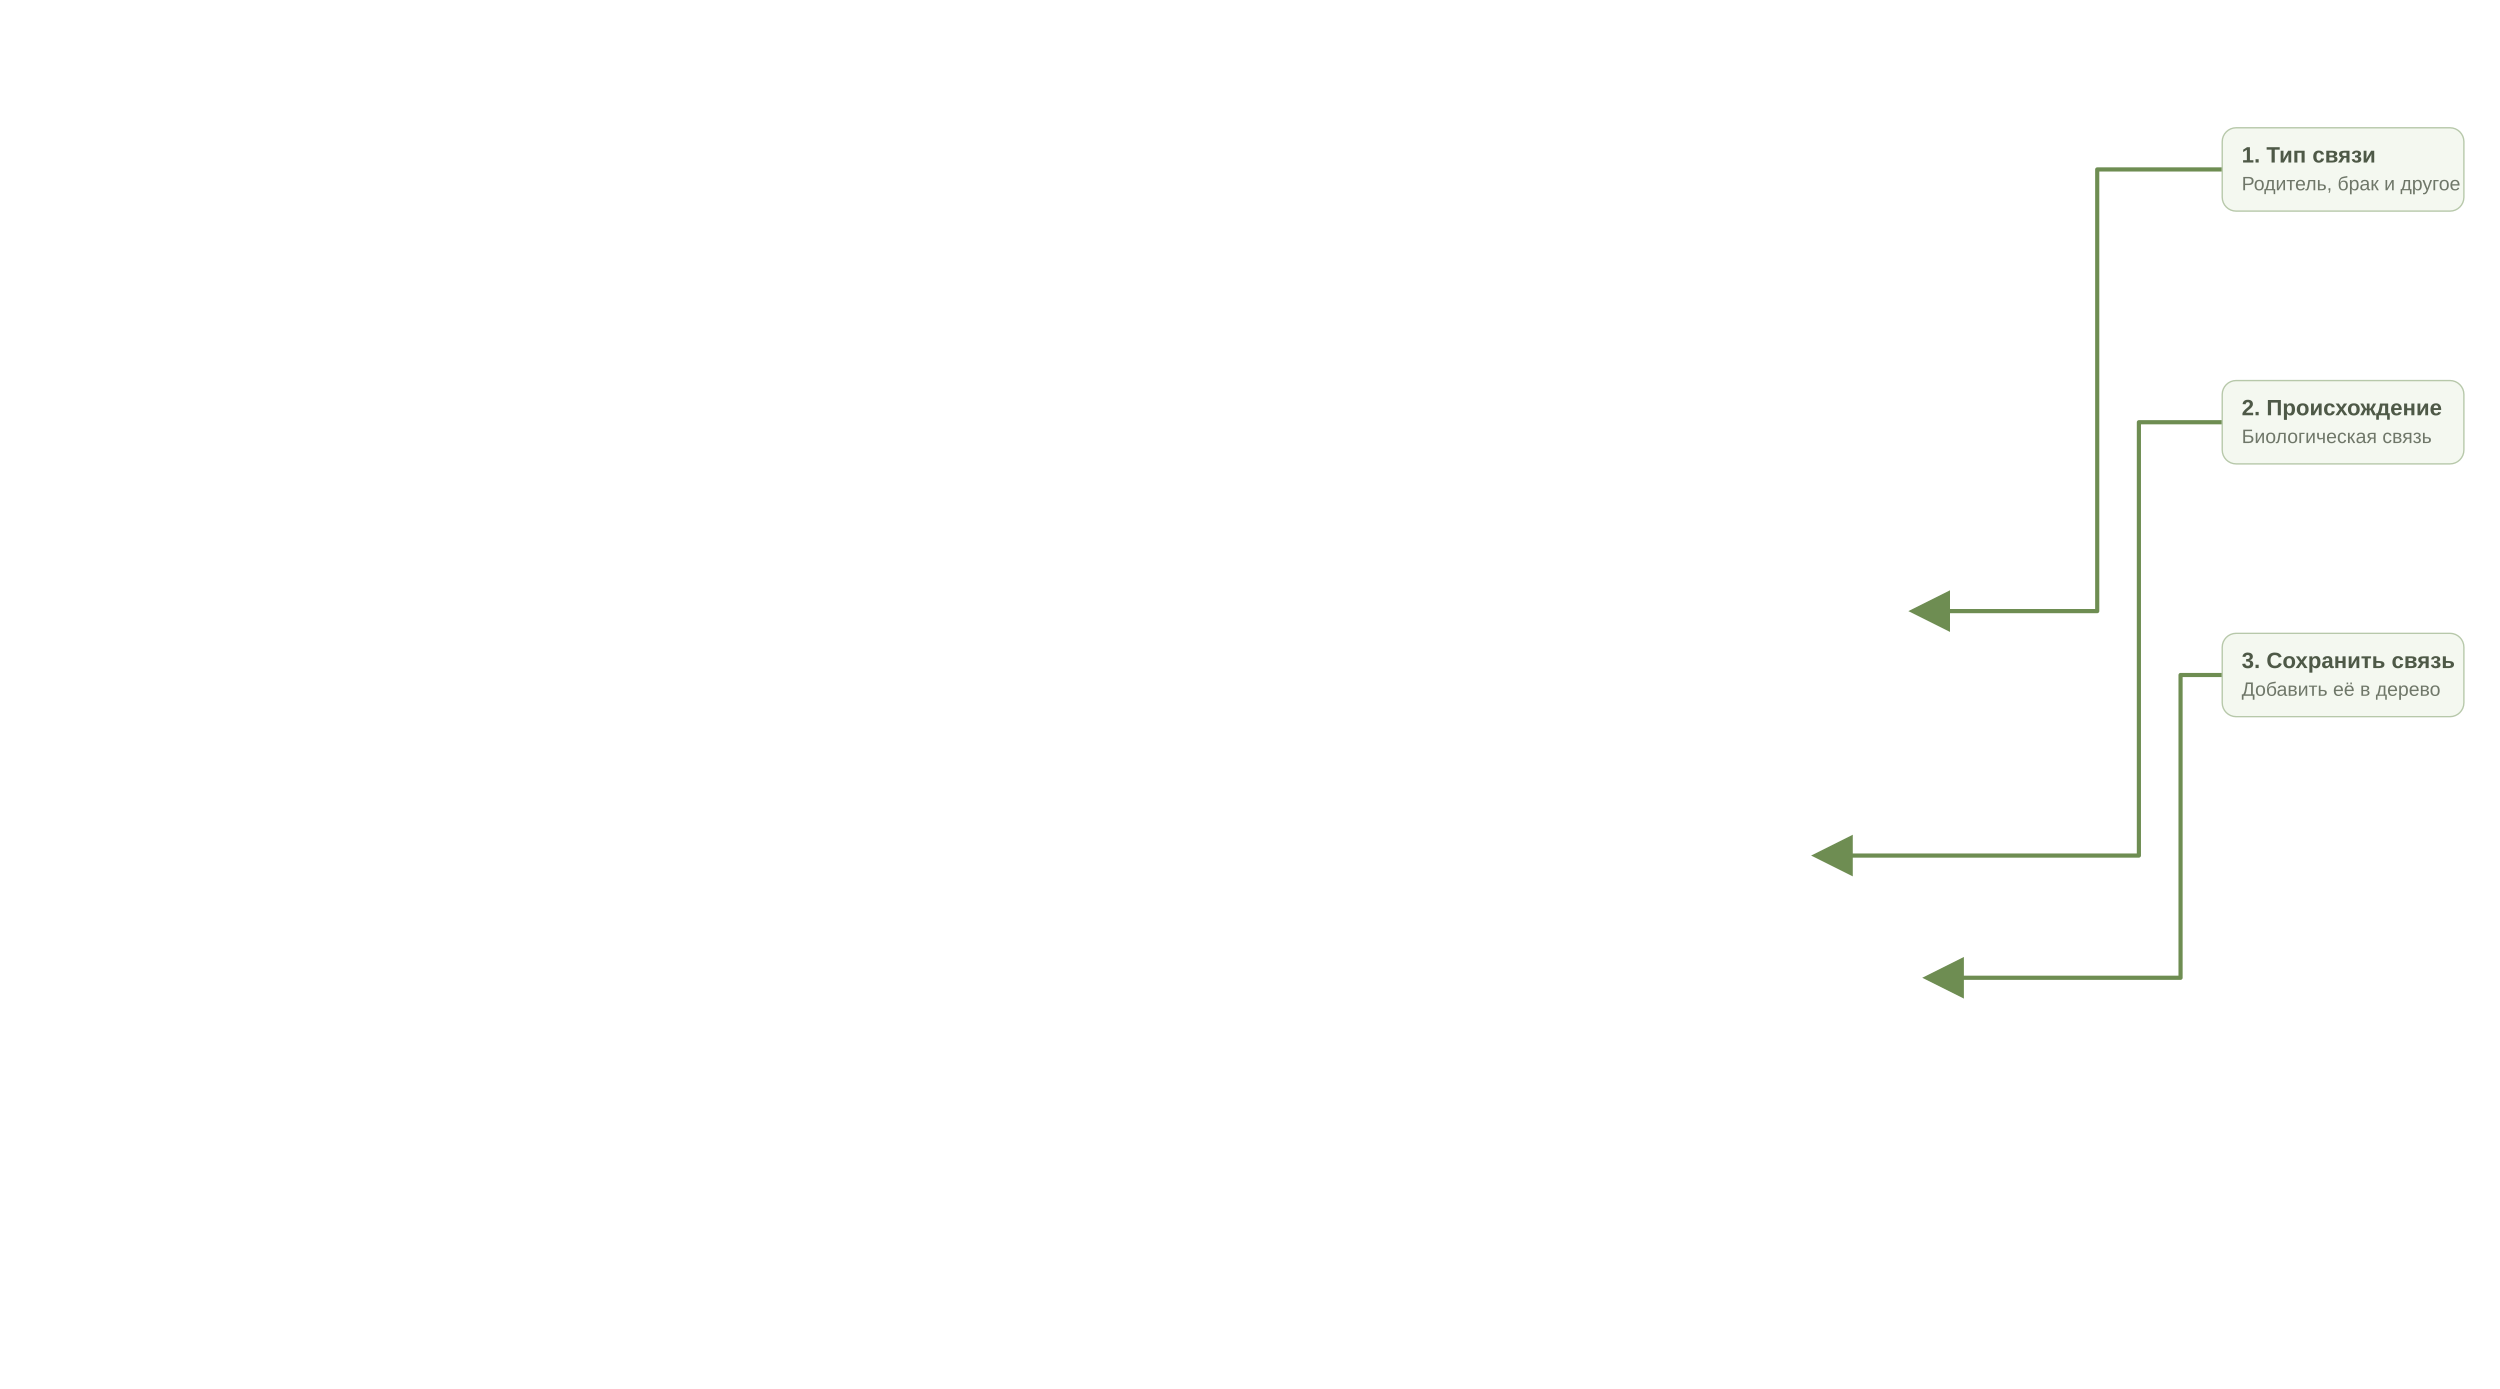
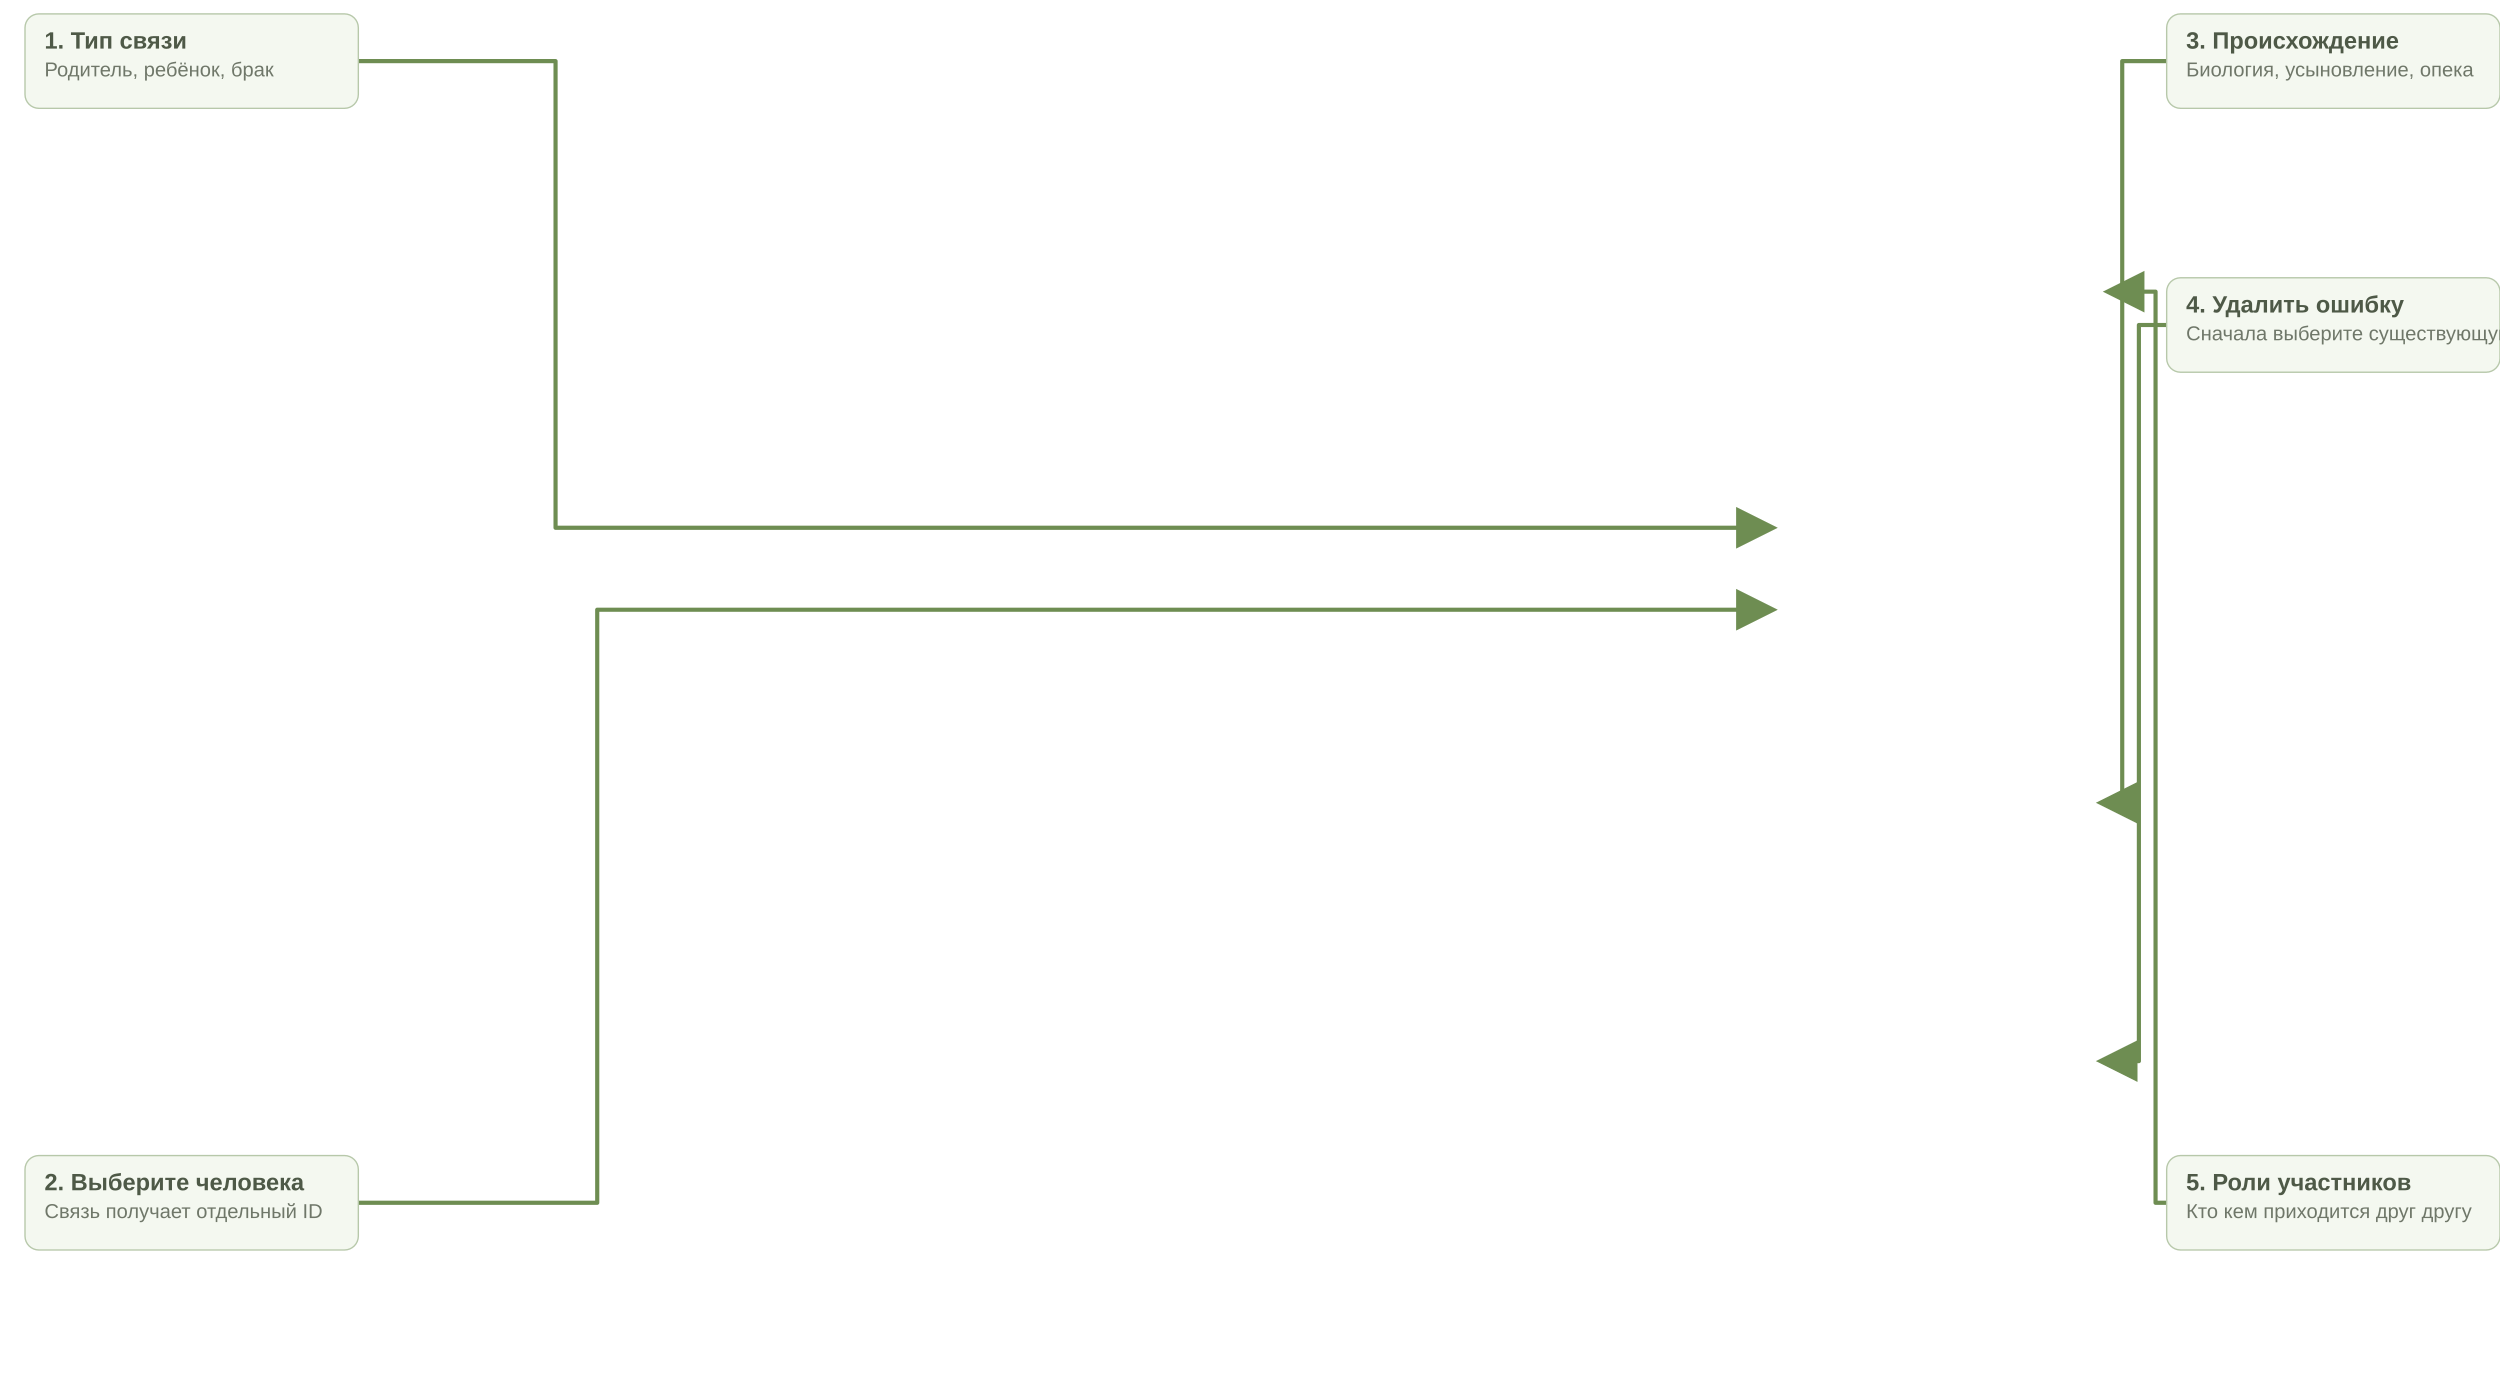
- <svg xmlns="http://www.w3.org/2000/svg" width="1800" height="1000" viewBox="0 0 1800 1000" data-source="source-06-relationships.jpg" role="img" aria-label="Управление семейными связями">
+ <svg xmlns="http://www.w3.org/2000/svg" width="1800" height="1000" viewBox="0 0 1800 1000" data-source="source-06-relationships.jpg" data-captured-from="electron-desktop" role="img" aria-label="Управление семейными связями с подписями функций">
  <defs>
    <marker id="arrow" markerWidth="10" markerHeight="10" refX="8" refY="5" orient="auto">
      <path d="M0 0 10 5 0 10Z" fill="#6e8d52" />
    </marker>
-     <style>.label{font:600 16px Arial,sans-serif;fill:#4e5947}.note{font:400 14px Arial,sans-serif;fill:#6f7769}.line{fill:none;stroke:#6e8d52;stroke-width:3;stroke-linecap:round;stroke-linejoin:round;marker-end:url(#arrow)}</style>
+     <style>.label{font:700 17px Arial,sans-serif;fill:#4e5947}.note{font:400 14.5px Arial,sans-serif;fill:#6f7769}.line{fill:none;stroke:#6e8d52;stroke-width:3;stroke-linecap:round;stroke-linejoin:round;marker-end:url(#arrow)}</style>
  </defs>
-   <path class="line" d="M1690 122H1510V440H1380" />
-   <path class="line" d="M1690 304H1540V616H1310" />
-   <path class="line" d="M1690 486H1570V704H1390" />
+   <path class="line" d="M258 44H400V380H1274" />
+   <path class="line" d="M258 866H430V439H1274" />
+   <path class="line" d="M1560 44H1528V578H1515" />
+   <path class="line" d="M1560 234H1540V764H1515" />
+   <path class="line" d="M1560 866H1552V210H1520" />
  <g>
-     <rect x="1600" y="92" width="174" height="60" rx="10" fill="#f4f8f0" stroke="#b7c8aa" />
-     <text x="1614" y="117" class="label">
-       <tspan x="1614">1. Тип связи</tspan>
-       <tspan x="1614" dy="20" class="note">Родитель, брак и другое</tspan>
+     <rect x="18" y="10" width="240" height="68" rx="10" fill="#f4f8f0" stroke="#b7c8aa" />
+     <text x="32" y="35" class="label">
+       <tspan x="32">1. Тип связи</tspan>
+       <tspan x="32" dy="20" class="note">Родитель, ребёнок, брак</tspan>
    </text>
-     <rect x="1600" y="274" width="174" height="60" rx="10" fill="#f4f8f0" stroke="#b7c8aa" />
-     <text x="1614" y="299" class="label">
-       <tspan x="1614">2. Происхождение</tspan>
-       <tspan x="1614" dy="20" class="note">Биологическая связь</tspan>
+   </g>
+   <g>
+     <rect x="18" y="832" width="240" height="68" rx="10" fill="#f4f8f0" stroke="#b7c8aa" />
+     <text x="32" y="857" class="label">
+       <tspan x="32">2. Выберите человека</tspan>
+       <tspan x="32" dy="20" class="note">Связь получает отдельный ID</tspan>
    </text>
-     <rect x="1600" y="456" width="174" height="60" rx="10" fill="#f4f8f0" stroke="#b7c8aa" />
-     <text x="1614" y="481" class="label">
-       <tspan x="1614">3. Сохранить связь</tspan>
-       <tspan x="1614" dy="20" class="note">Добавить её в дерево</tspan>
+   </g>
+   <g>
+     <rect x="1560" y="10" width="240" height="68" rx="10" fill="#f4f8f0" stroke="#b7c8aa" />
+     <text x="1574" y="35" class="label">
+       <tspan x="1574">3. Происхождение</tspan>
+       <tspan x="1574" dy="20" class="note">Биология, усыновление, опека</tspan>
+     </text>
+   </g>
+   <g>
+     <rect x="1560" y="200" width="240" height="68" rx="10" fill="#f4f8f0" stroke="#b7c8aa" />
+     <text x="1574" y="225" class="label">
+       <tspan x="1574">4. Удалить ошибку</tspan>
+       <tspan x="1574" dy="20" class="note">Сначала выберите существующую связь</tspan>
+     </text>
+   </g>
+   <g>
+     <rect x="1560" y="832" width="240" height="68" rx="10" fill="#f4f8f0" stroke="#b7c8aa" />
+     <text x="1574" y="857" class="label">
+       <tspan x="1574">5. Роли участников</tspan>
+       <tspan x="1574" dy="20" class="note">Кто кем приходится друг другу</tspan>
    </text>
  </g>
</svg>
